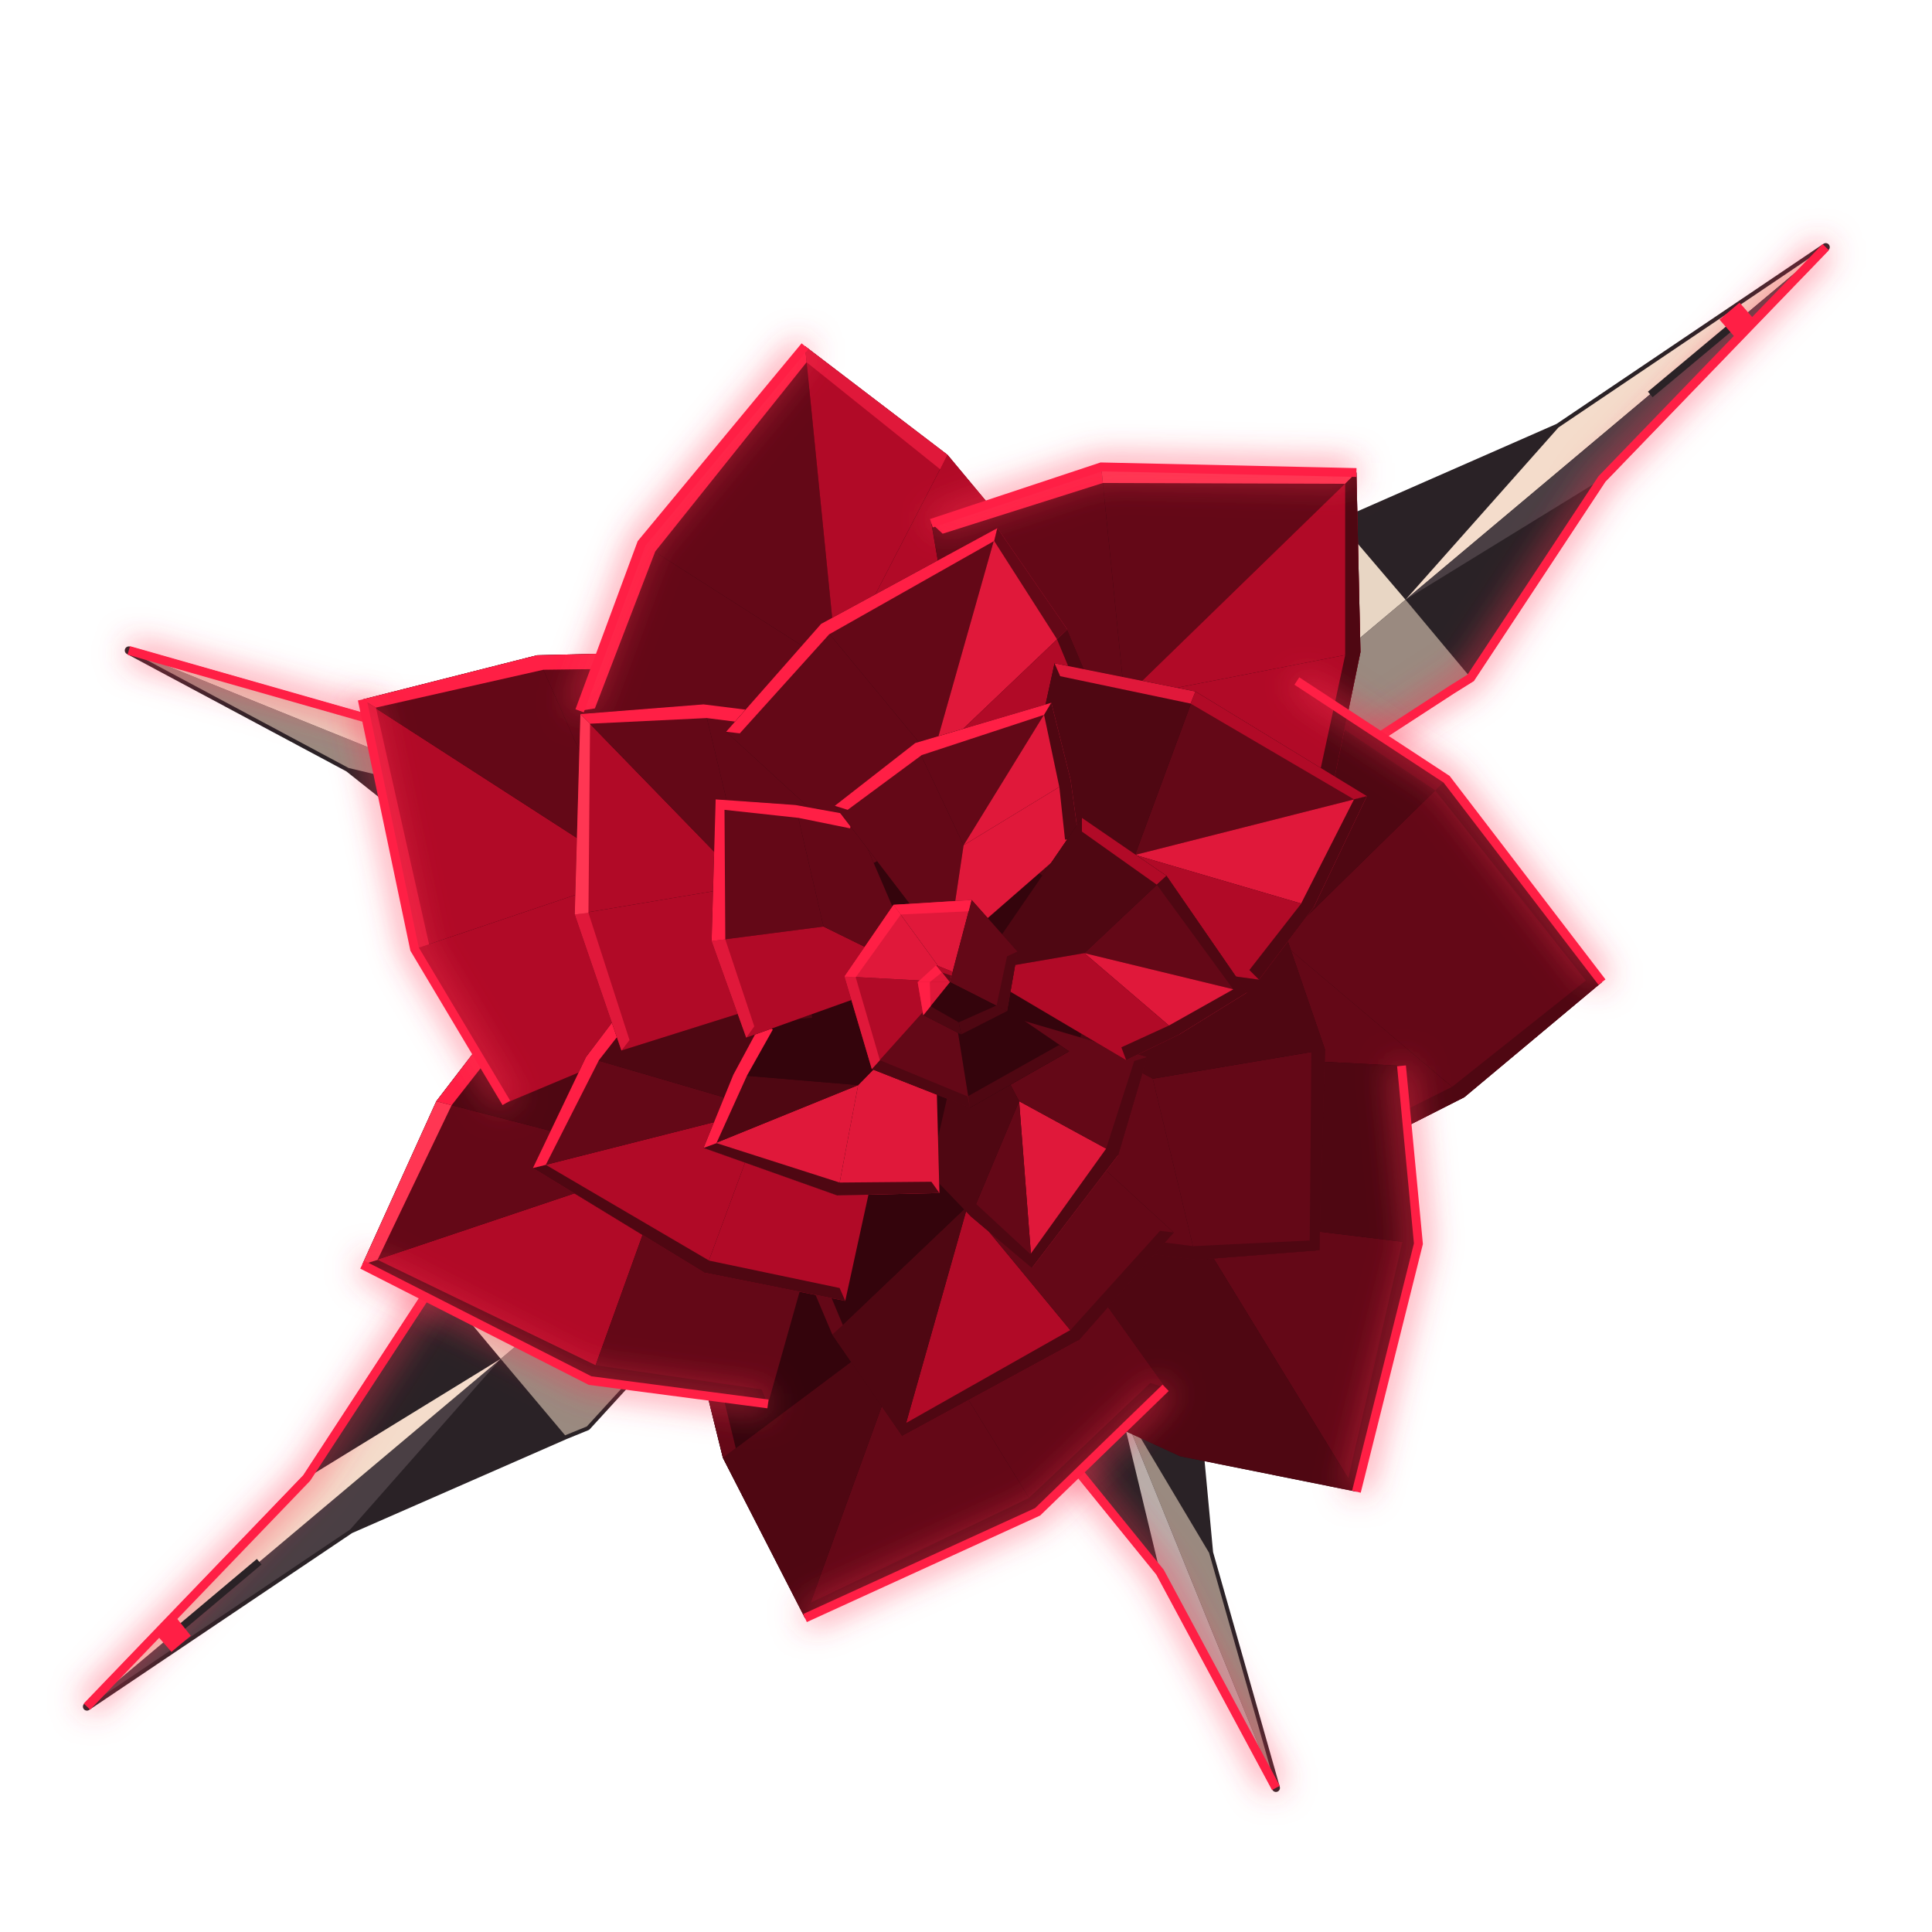
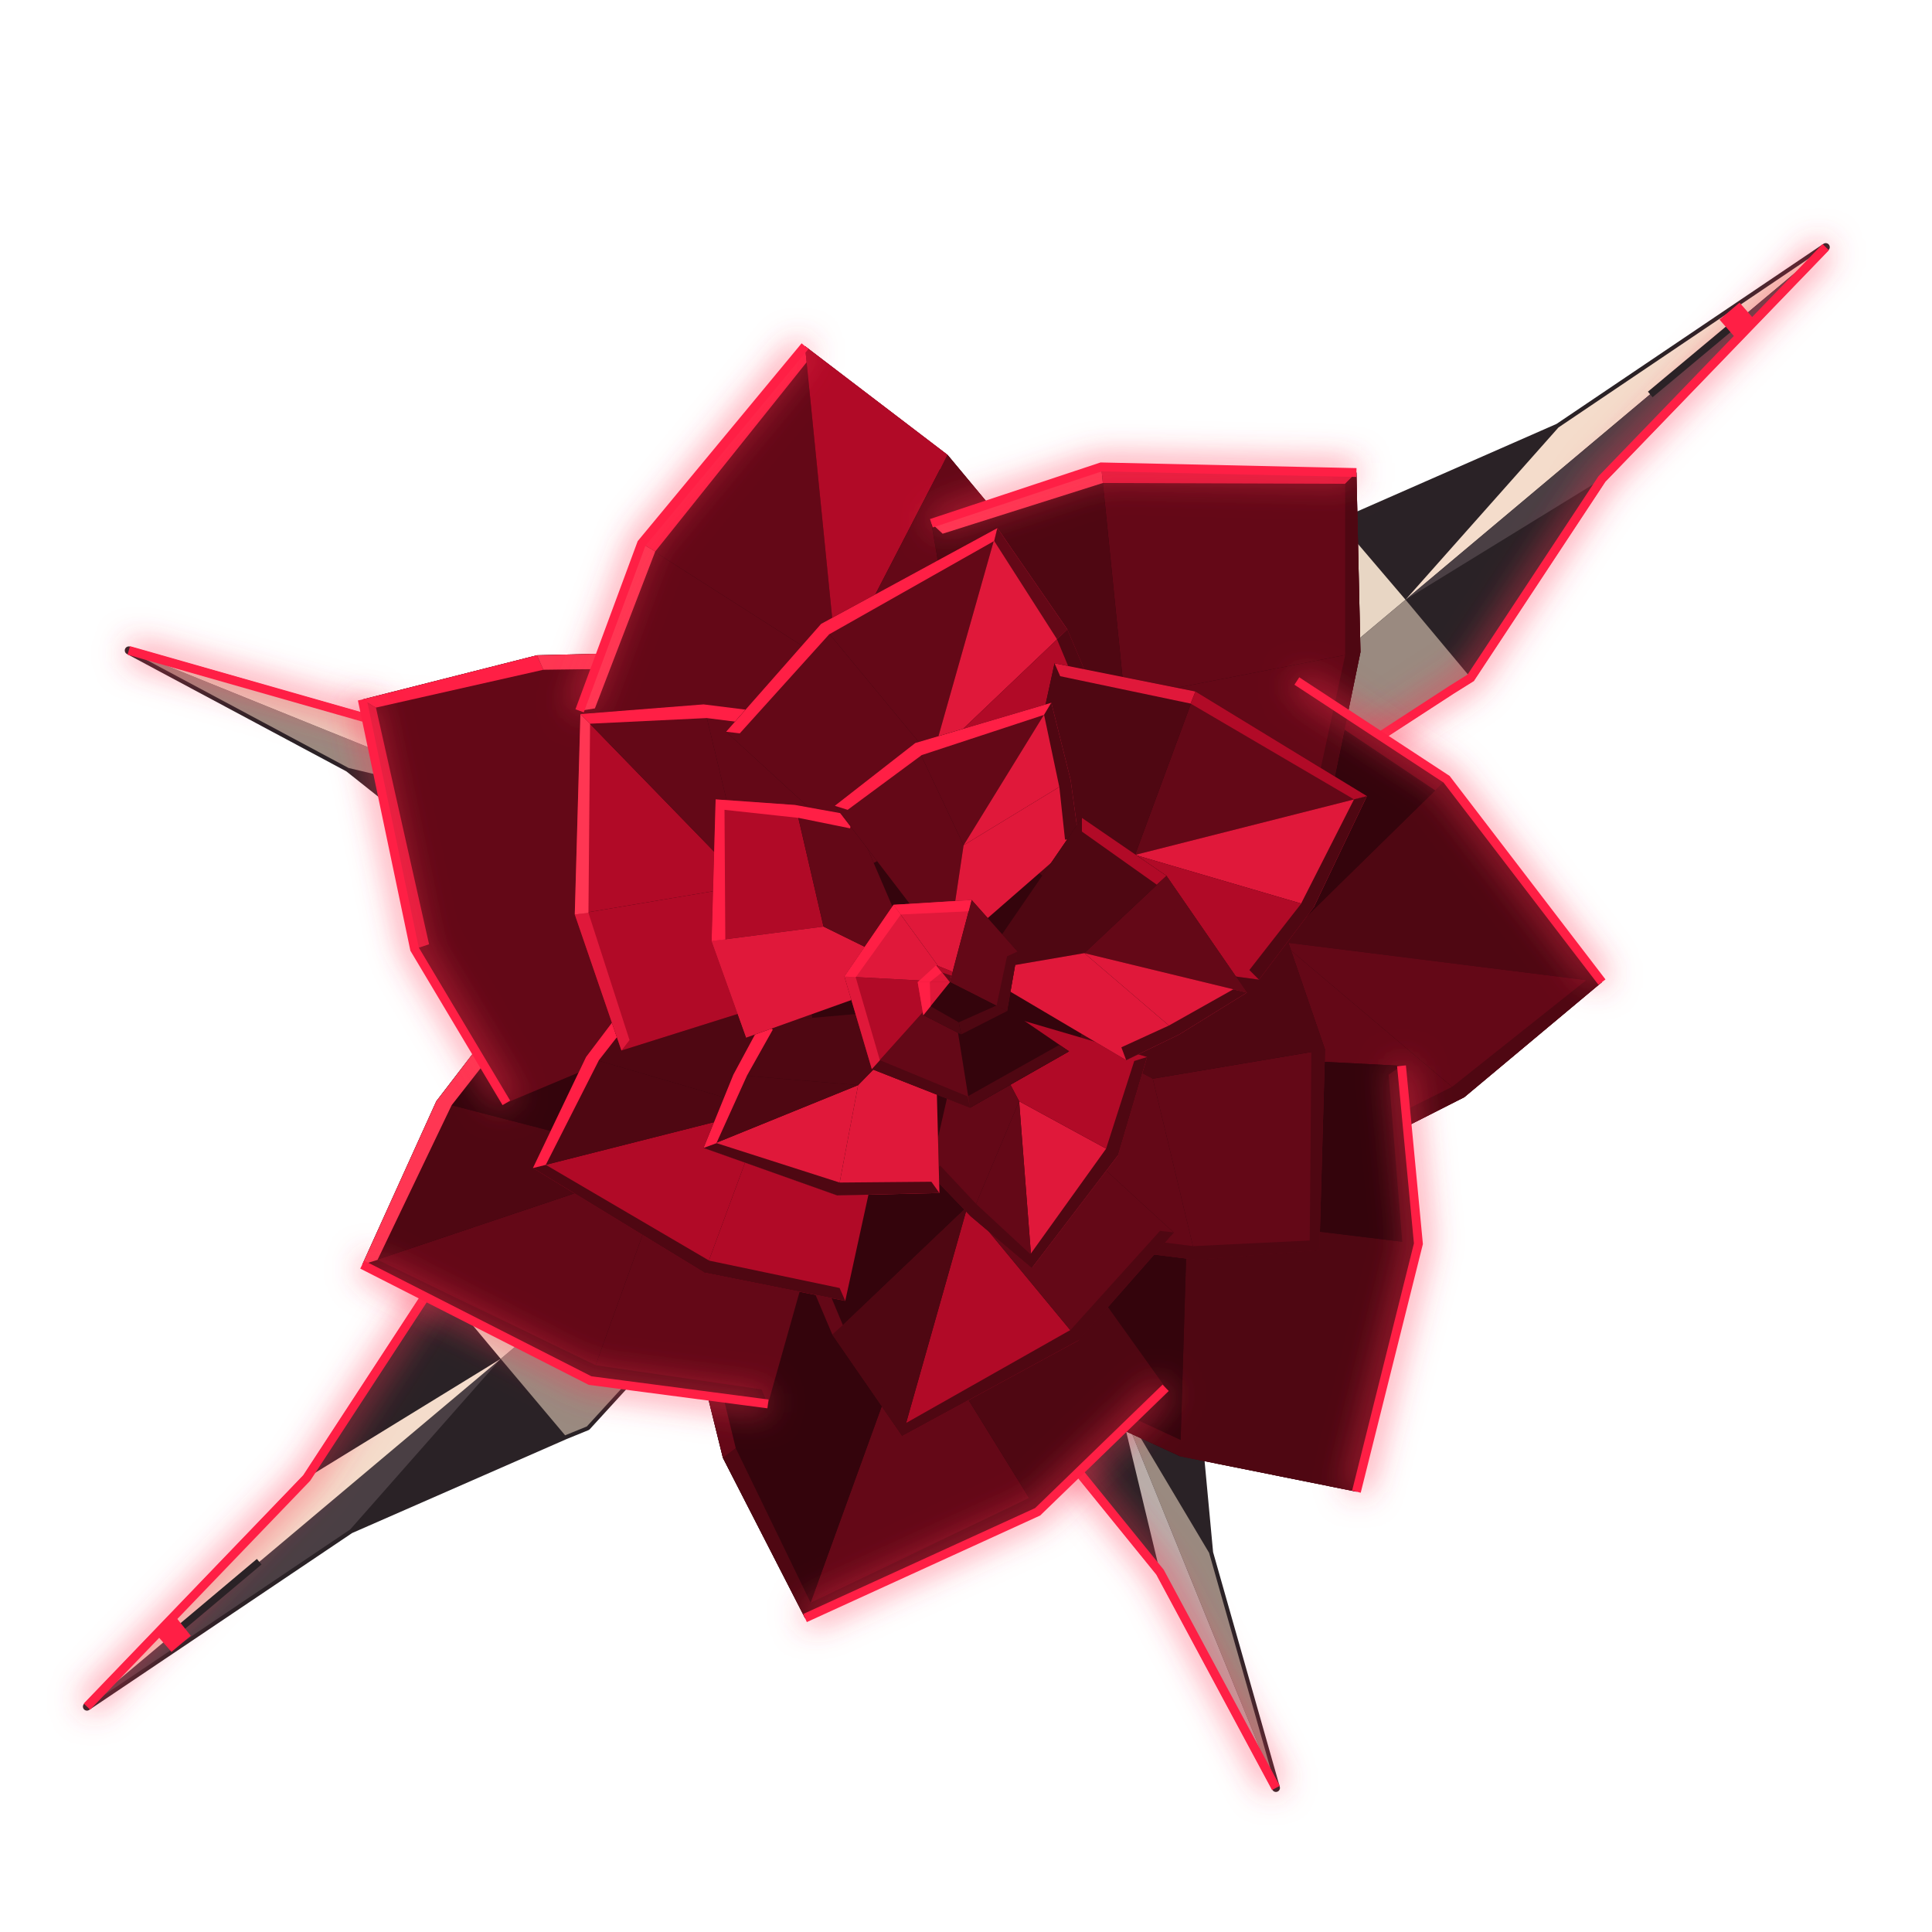
<svg xmlns="http://www.w3.org/2000/svg" viewBox="0 0 240 240" width="240" height="240">
  <defs>
    <filter id="ruinous-rose-bloom-glow" filterUnits="userSpaceOnUse" x="0" y="0" width="240" height="240">
      <feGaussianBlur stdDeviation="2" />
    </filter>
  </defs>
  <path fill="#2a2226" stroke="#2a2226" stroke-width="1" stroke-linejoin="round" d="M118 122L134.8 97.8L163.8 66.2L166.5 65L193.6 53.1L226.8 30.7L199 59.5L182.7 84.2L180.3 85.7L144.3 109.1Z" />
  <path fill="#e8d6c4" d="M118 122L134.8 97.8L163.8 66.2L166.5 65L174.6 74.5Z" />
  <path fill="#9a8a80" d="M118 122L174.6 74.5L182.7 84.2L180.3 85.7L144.3 109.1Z" />
  <path fill="#f4dccb" d="M174.6 74.5L193.6 53.1L226.8 30.7L203.3 50.4Z" />
  <path fill="#4a3f44" d="M174.6 74.5L203.3 50.4L226.8 30.7L199 59.5Z" />
  <g fill="none">
    <path stroke="#ff3653" stroke-width="2.4" opacity="0.6" filter="url(#ruinous-rose-bloom-glow)" d="M226.8 30.7L199 59.5L182.7 84.2L180.3 85.7L144.3 109.1" />
    <path stroke="#ff1f45" stroke-width="1.1" d="M226.8 30.7L199 59.5L182.7 84.2L180.3 85.7L144.3 109.1" />
  </g>
  <path fill="none" stroke="#2a2226" stroke-width="0.9" d="M205 49L215.9 39.9" />
  <path fill="#ff1f45" d="M213.6 39.7L216.1 37.6L218.2 40L215.7 42.1Z" />
  <path fill="#2a2226" stroke="#2a2226" stroke-width="1" stroke-linejoin="round" d="M118 122L101.5 145.9L72.9 177.2L70.2 178.3L43.5 190L10.8 212L38.1 183.6L54.1 159.1L56.5 157.6L92.1 134.6Z" />
  <path fill="#9a8a80" d="M118 122L101.5 145.9L72.9 177.2L70.2 178.3L62.2 168.8Z" />
  <path fill="#e8d6c4" d="M118 122L62.2 168.8L54.1 159.1L56.5 157.6L92.1 134.6Z" />
  <path fill="#4a3f44" d="M62.2 168.8L43.5 190L10.8 212L33.9 192.6Z" />
  <path fill="#f4dccb" d="M62.2 168.8L33.9 192.6L10.8 212L38.1 183.6Z" />
  <g fill="none">
    <path stroke="#ff3653" stroke-width="2.4" opacity="0.6" filter="url(#ruinous-rose-bloom-glow)" d="M10.8 212L38.1 183.6L54.1 159.1L56.5 157.6L92.1 134.6" />
    <path stroke="#ff1f45" stroke-width="1.1" d="M10.8 212L38.1 183.6L54.1 159.1L56.5 157.6L92.1 134.6" />
  </g>
  <path fill="none" stroke="#2a2226" stroke-width="0.9" d="M32.2 194L21.5 203" />
  <path fill="#ff1f45" d="M23.7 203.2L21.3 205.2L19.2 202.8L21.7 200.7Z" />
  <path fill="#2a2226" stroke="#2a2226" stroke-width="1" stroke-linejoin="round" d="M118 122L95.3 119.4L63.1 111.1L61.3 109.7L43.3 95.4L16 80.8L45.8 89.3L68.7 91.4L70.6 92.5L99.7 108.7Z" />
  <path fill="#9a8a80" d="M118 122L95.3 119.4L63.1 111.1L61.3 109.7L65 100.6Z" />
  <path fill="#b9aeaa" d="M118 122L65 100.6L68.7 91.4L70.6 92.5L99.7 108.7Z" />
  <path fill="#9a8a80" d="M65 100.6L43.3 95.4L16 80.8L38 89.7Z" />
  <path fill="#e8d6c4" d="M65 100.6L38 89.7L16 80.8L45.8 89.3Z" />
  <g fill="none">
    <path stroke="#ff3653" stroke-width="2.4" opacity="0.6" filter="url(#ruinous-rose-bloom-glow)" d="M16 80.8L45.8 89.3L68.7 91.4L70.6 92.5L99.7 108.7" />
    <path stroke="#ff1f45" stroke-width="1.1" d="M16 80.8L45.8 89.3L68.7 91.4L70.6 92.5L99.7 108.7" />
  </g>
  <path fill="#2a2226" stroke="#2a2226" stroke-width="1" stroke-linejoin="round" d="M118 122L131.7 139.8L147.9 168.2L148.1 170.4L150.2 192.9L158.5 222.1L144.1 195.3L129.9 177.8L129.3 175.7L121 144.1Z" />
  <path fill="#b9aeaa" d="M118 122L131.7 139.8L147.9 168.2L148.1 170.4L139 174.1ZM118 122L139 174.1L129.9 177.8L129.3 175.7L121 144.1Z" />
  <path fill="#9a8a80" d="M139 174.1L150.2 192.9L158.5 222.1L149.7 200.5Z" />
  <path fill="#b9aeaa" d="M139 174.1L149.7 200.5L158.5 222.1L144.1 195.3Z" />
  <g fill="none">
    <path stroke="#ff3653" stroke-width="2.4" opacity="0.6" filter="url(#ruinous-rose-bloom-glow)" d="M158.5 222.1L144.1 195.3L129.9 177.8L129.3 175.7L121 144.1" />
    <path stroke="#ff1f45" stroke-width="1.1" d="M158.5 222.1L144.1 195.3L129.9 177.8L129.3 175.7L121 144.1" />
  </g>
  <path fill="#34040c" d="M159.2 113.2L159.4 129.7L153.3 144.9L141.9 156.7L126.8 163.2L110.3 163.4L95.1 157.3L83.3 145.9L76.8 130.8L76.6 114.3L82.7 99.1L94.1 87.3L109.2 80.8L125.7 80.6L140.9 86.7L152.7 98.1Z" />
  <path fill="#34040c" d="M130.3 119.4L161.1 84.6L179.7 96.8L199 122L181.9 136.3L167.3 143.7Z" />
-   <path fill="#640817" d="M159.1 117L179.7 96.8L199 122ZM159.1 117L199 122L181.9 136.3Z" />
-   <path fill="#4f0712" d="M130.3 119.4L161.1 84.6L179.7 96.8L159.1 117Z" />
+   <path fill="#4f0712" d="M159.1 117L179.7 96.8L199 122Z" />
+   <path fill="#640817" d="M159.1 117L199 122L181.9 136.3Z" />
+   <path fill="#34040c" d="M130.3 119.4L161.1 84.6L179.7 96.8L159.1 117Z" />
  <path fill="#640817" d="M130.3 119.4L159.1 117L181.9 136.3L167.3 143.7ZM161.1 84.6L179.7 96.8L178.3 98.2L161 86.6Z" />
  <path fill="#4f0712" d="M179.7 96.8L199 122L197 121.8L178.3 98.2ZM199 122L181.9 136.3L180.4 135L197 121.8ZM181.9 136.3L167.3 143.7L166.8 141.8L180.4 135Z" />
  <path fill="#34040c" d="M127.7 130L174.1 132.4L176.2 154.5L168.5 185.3L146.6 180.9L131.8 174.1Z" />
-   <path fill="#640817" d="M147.5 151L176.2 154.5L168.5 185.3Z" />
-   <path fill="#4f0712" d="M147.5 151L168.5 185.3L146.6 180.9ZM127.7 130L174.1 132.4L176.2 154.5L147.5 151ZM127.7 130L147.5 151L146.6 180.9L131.8 174.1ZM174.1 132.4L176.2 154.5L174.2 154.3L172.5 133.5ZM176.2 154.5L168.5 185.3L167.5 183.6L174.2 154.3ZM168.5 185.3L146.6 180.9L146.7 178.9L167.5 183.6ZM146.6 180.9L131.8 174.1L132.9 172.5L146.7 178.9Z" />
+   <path fill="#4f0712" d="M147.5 151L176.2 154.5L168.5 185.3ZM147.5 151L168.5 185.3L146.6 180.9Z" />
+   <path fill="#34040c" d="M127.7 130L174.1 132.4L176.2 154.5L147.5 151ZM127.7 130L147.5 151L146.6 180.9L131.8 174.1Z" />
+   <path fill="#4f0712" d="M174.1 132.4L176.2 154.5L174.2 154.3L172.5 133.5ZM176.2 154.5L168.5 185.3L167.5 183.6L174.2 154.3ZM168.5 185.3L146.6 180.9L146.7 178.9L167.5 183.6ZM146.6 180.9L131.8 174.1L132.9 172.5L146.7 178.9Z" />
  <path fill="#34040c" d="M117.8 134.6L144.8 172.4L128.9 187.8L100 201L89.8 181.1L85.9 165.3Z" />
  <path fill="#640817" d="M113.7 163.2L128.9 187.8L100 201Z" />
-   <path fill="#4f0712" d="M113.7 163.2L100 201L89.8 181.1Z" />
-   <path fill="#640817" d="M117.8 134.6L144.8 172.4L128.9 187.8L113.7 163.2Z" />
+   <path fill="#34040c" d="M113.7 163.2L100 201L89.8 181.1Z" />
+   <path fill="#4f0712" d="M117.8 134.6L144.8 172.4L128.9 187.8L113.7 163.2Z" />
  <path fill="#34040c" d="M117.8 134.6L113.7 163.2L89.8 181.1L85.9 165.3Z" />
  <path fill="#4f0712" d="M144.8 172.4L128.9 187.8L127.8 186.1L142.9 171.8ZM128.9 187.8L100 201L100.7 199.1L127.8 186.1ZM100 201L89.8 181.1L91.4 179.9L100.7 199.1Z" />
  <path fill="#640817" d="M89.8 181.1L85.9 165.3L87.8 165.1L91.4 179.9Z" />
  <path fill="#34040c" d="M108 129.7L95.4 174.4L73.3 171.5L45 157.1L54.2 136.8L64.1 123.9Z" />
-   <path fill="#b10a27" d="M83.1 144.3L73.3 171.5L45 157.1Z" />
-   <path fill="#640817" d="M83.1 144.3L45 157.1L54.2 136.8ZM108 129.7L95.4 174.4L73.3 171.5L83.1 144.3Z" />
-   <path fill="#4f0712" d="M108 129.7L83.1 144.3L54.2 136.8L64.1 123.9ZM95.4 174.4L73.3 171.5L74 169.6L94.6 172.6ZM73.3 171.5L45 157.1L46.9 156.5L74 169.6Z" />
-   <path fill="#ff3653" d="M45 157.1L54.2 136.8L56.1 137.3L46.9 156.5Z" />
-   <path fill="#ff1f45" d="M54.2 136.8L64.1 123.9L65.5 125.3L56.1 137.3Z" />
+   <path fill="#640817" d="M83.1 144.3L73.3 171.5L45 157.1Z" />
+   <path fill="#4f0712" d="M83.1 144.3L45 157.1L54.2 136.8Z" />
+   <path fill="#640817" d="M108 129.7L95.4 174.4L73.3 171.5L83.1 144.3Z" />
+   <path fill="#34040c" d="M108 129.7L83.1 144.3L54.2 136.8L64.1 123.9Z" />
+   <path fill="#4f0712" d="M95.4 174.4L73.3 171.5L74 169.6L94.6 172.6ZM73.3 171.5L45 157.1L46.9 156.5L74 169.6Z" />
+   <path fill="#ff3653" d="M45 157.1L54.2 136.8L56.1 137.3L46.9 156.5ZM54.2 136.8L64.1 123.9L65.5 125.3L56.1 137.3Z" />
  <path fill="#34040c" d="M105.8 119L62.9 137L51.5 117.9L45 86.9L66.7 81.4L83 81Z" />
-   <path fill="#b10a27" d="M78.8 108.7L51.5 117.9L45 86.9Z" />
-   <path fill="#640817" d="M78.8 108.7L45 86.9L66.7 81.4Z" />
-   <path fill="#b10a27" d="M105.8 119L62.9 137L51.5 117.9L78.8 108.7Z" />
-   <path fill="#640817" d="M105.8 119L78.8 108.7L66.7 81.4L83 81Z" />
-   <path fill="#b10a27" d="M62.9 137L51.5 117.9L53.3 117.3L63.9 135.2Z" />
+   <path fill="#640817" d="M78.8 108.7L51.5 117.9L45 86.9ZM78.8 108.7L45 86.9L66.7 81.4ZM105.8 119L62.9 137L51.5 117.9L78.8 108.7ZM105.8 119L78.8 108.7L66.7 81.4L83 81ZM62.9 137L51.5 117.9L53.3 117.3L63.9 135.2Z" />
  <path fill="#e0183a" d="M51.5 117.9L45 86.9L46.7 87.9L53.3 117.3Z" />
-   <path fill="#ff1f45" d="M45 86.9L66.7 81.4L67.5 83.2L46.7 87.9ZM66.7 81.4L83 81L82.7 83L67.5 83.2Z" />
+   <path fill="#ff1f45" d="M45 86.9L66.7 81.4L67.5 83.2L46.7 87.9Z" />
+   <path fill="#ff3653" d="M66.7 81.4L83 81L82.7 83L67.5 83.2Z" />
  <path fill="#34040c" d="M112.7 110.6L72 88.3L79.7 67.5L100 43L117.7 56.5L128.2 69.1Z" />
  <path fill="#640817" d="M104 83L79.7 67.5L100 43Z" />
  <path fill="#b10a27" d="M104 83L100 43L117.7 56.5Z" />
-   <path fill="#640817" d="M112.7 110.6L72 88.3L79.7 67.5L104 83Z" />
-   <path fill="#b10a27" d="M112.7 110.6L104 83L117.7 56.5L128.2 69.1Z" />
-   <path fill="#ff1f45" d="M72 88.3L79.7 67.5L81.4 68.5L73.9 88ZM79.7 67.5L100 43L100.2 45L81.4 68.5Z" />
-   <path fill="#e0183a" d="M100 43L117.7 56.5L116.8 58.3L100.2 45Z" />
-   <path fill="#b10a27" d="M117.7 56.5L128.2 69.1L126.5 70.1L116.8 58.3Z" />
+   <path fill="#640817" d="M112.7 110.6L72 88.3L79.7 67.5L104 83ZM112.7 110.6L104 83L117.7 56.5L128.2 69.1Z" />
+   <path fill="#ff3653" d="M72 88.3L79.7 67.5L81.4 68.5L73.9 88Z" />
+   <path fill="#ff1f45" d="M79.7 67.5L100 43L100.2 45L81.4 68.5Z" />
+   <path fill="#b10a27" d="M100 43L117.7 56.5L116.8 58.3L100.2 45Z" />
+   <path fill="#640817" d="M117.7 56.5L128.2 69.1L126.5 70.1L116.8 58.3Z" />
  <path fill="#34040c" d="M123.6 110.7L115.7 65L136.8 58L168.5 58.7L169 81L165.7 97Z" />
-   <path fill="#640817" d="M139.7 86.7L136.8 58L168.5 58.7Z" />
-   <path fill="#b10a27" d="M139.7 86.7L168.5 58.7L169 81Z" />
-   <path fill="#640817" d="M123.6 110.7L115.7 65L136.8 58L139.7 86.7Z" />
-   <path fill="#b10a27" d="M123.6 110.7L139.7 86.7L169 81L165.7 97Z" />
-   <path fill="#ff1f45" d="M115.7 65L136.8 58L137 60L117.1 66.3Z" />
-   <path fill="#ff3653" d="M136.8 58L168.5 58.7L167.1 60.1L137 60Z" />
+   <path fill="#640817" d="M139.7 86.7L136.8 58L168.5 58.7ZM139.7 86.7L168.5 58.7L169 81Z" />
+   <path fill="#4f0712" d="M123.6 110.7L115.7 65L136.8 58L139.7 86.7Z" />
+   <path fill="#640817" d="M123.6 110.7L139.7 86.7L169 81L165.7 97Z" />
+   <path fill="#ff3653" d="M115.7 65L136.8 58L137 60L117.1 66.3Z" />
+   <path fill="#e0183a" d="M136.8 58L168.5 58.7L167.1 60.1L137 60Z" />
  <path fill="#4f0712" d="M168.5 58.7L169 81L167.1 81.4L167.1 60.1ZM169 81L165.7 97L163.9 96.2L167.1 81.4Z" />
  <g fill="none" stroke-linejoin="miter">
    <path stroke="#ff3653" stroke-width="2.4" opacity="0.6" filter="url(#ruinous-rose-bloom-glow)" d="M161.1 84.6L179.7 96.8L199 122M174.1 132.4L176.2 154.5L168.5 185.3M144.8 172.4L128.9 187.8L100 201M95.4 174.4L73.3 171.5L45 157.1M62.9 137L51.5 117.9L45 86.9M72 88.3L79.7 67.5L100 43M115.7 65L136.8 58L168.5 58.7" />
    <path stroke="#ff1f45" stroke-width="1.1" d="M161.1 84.6L179.7 96.8L199 122M174.1 132.4L176.2 154.5L168.5 185.3M144.8 172.4L128.9 187.8L100 201M95.4 174.4L73.3 171.5L45 157.1M62.9 137L51.5 117.9L45 86.9M72 88.3L79.7 67.5L100 43M115.7 65L136.8 58L168.5 58.7" />
  </g>
  <path fill="#34040c" d="M145.7 131L140.2 140.9L131.2 148L120.3 151.1L109 149.7L99.1 144.2L92 135.2L88.9 124.3L90.3 113L95.8 103.1L104.8 96L115.7 92.9L127 94.3L136.9 99.8L144 108.8L147.1 119.7Z" />
  <path fill="#34040c" d="M124.8 124.2L158.8 113.5L164.6 130.4L163.9 155.3L148.6 156.5L137.4 155.1Z" />
  <path fill="#640817" d="M143.2 134L164.6 130.4L163.9 155.3ZM143.2 134L163.9 155.3L148.6 156.5Z" />
  <path fill="#4f0712" d="M124.8 124.2L158.8 113.5L164.6 130.4L143.2 134Z" />
  <path fill="#640817" d="M124.8 124.2L143.2 134L148.6 156.5L137.4 155.1Z" />
  <path fill="#4f0712" d="M158.8 113.5L164.6 130.4L162.9 130.6L157.8 114.8ZM164.6 130.4L163.9 155.3L162.7 154.1L162.9 130.6ZM163.9 155.3L148.6 156.5L148.2 154.8L162.7 154.1ZM148.6 156.5L137.4 155.1L137.9 153.5L148.2 154.8Z" />
  <path fill="#34040c" d="M119.5 129L145.8 153.1L134 166.5L112.1 178.4L103.4 165.8L99 155.4Z" />
  <path fill="#b10a27" d="M120.2 149.8L134 166.5L112.1 178.4Z" />
  <path fill="#4f0712" d="M120.2 149.8L112.1 178.4L103.4 165.8Z" />
  <path fill="#640817" d="M119.5 129L145.8 153.1L134 166.5L120.2 149.8Z" />
  <path fill="#34040c" d="M119.5 129L120.2 149.8L103.4 165.8L99 155.4Z" />
  <path fill="#4f0712" d="M145.8 153.1L134 166.5L133 165.2L144.1 152.9ZM134 166.5L112.1 178.4L112.5 176.8L133 165.2ZM112.1 178.4L103.4 165.8L104.7 164.6L112.5 176.8Z" />
  <path fill="#640817" d="M103.4 165.8L99 155.4L100.7 155L104.7 164.6Z" />
  <path fill="#34040c" d="M112.6 126.8L105 161.6L87.5 158.1L66.2 145.1L72.8 131.3L79.6 122.3Z" />
  <path fill="#b10a27" d="M95 137.8L87.5 158.1L66.2 145.1Z" />
-   <path fill="#640817" d="M95 137.8L66.2 145.1L72.8 131.3Z" />
+   <path fill="#4f0712" d="M95 137.8L66.2 145.1L72.8 131.3Z" />
  <path fill="#b10a27" d="M112.6 126.8L105 161.6L87.5 158.1L95 137.8Z" />
  <path fill="#4f0712" d="M112.6 126.8L95 137.8L72.8 131.3L79.6 122.3ZM105 161.6L87.5 158.1L88.1 156.6L104.3 160ZM87.5 158.1L66.2 145.1L67.8 144.7L88.1 156.6Z" />
  <path fill="#ff1f45" d="M66.2 145.1L72.8 131.3L74.4 131.7L67.8 144.7ZM72.8 131.3L79.6 122.3L80.8 123.5L74.4 131.7Z" />
  <path fill="#34040c" d="M111.2 119.8L77.2 130.5L71.4 113.6L72.1 88.7L87.4 87.5L98.6 88.9Z" />
  <path fill="#b10a27" d="M92.8 110L71.4 113.6L72.1 88.7Z" />
  <path fill="#640817" d="M92.8 110L72.1 88.7L87.4 87.5Z" />
  <path fill="#b10a27" d="M111.2 119.8L77.2 130.5L71.4 113.6L92.8 110Z" />
  <path fill="#640817" d="M111.2 119.8L92.8 110L87.4 87.5L98.6 88.9Z" />
  <path fill="#e0183a" d="M77.2 130.5L71.4 113.6L73.1 113.4L78.2 129.2Z" />
  <path fill="#ff3653" d="M71.4 113.6L72.1 88.7L73.3 89.9L73.1 113.4Z" />
  <path fill="#ff1f45" d="M72.1 88.7L87.4 87.5L87.8 89.2L73.3 89.9ZM87.4 87.5L98.6 88.9L98.1 90.5L87.8 89.2Z" />
  <path fill="#34040c" d="M116.5 115L90.2 90.9L102 77.5L123.9 65.6L132.6 78.2L137 88.6Z" />
  <path fill="#640817" d="M115.8 94.2L102 77.5L123.9 65.6Z" />
  <path fill="#e0183a" d="M115.8 94.2L123.9 65.6L132.6 78.2Z" />
  <path fill="#640817" d="M116.5 115L90.2 90.9L102 77.5L115.8 94.2Z" />
  <path fill="#b10a27" d="M116.5 115L115.8 94.2L132.6 78.2L137 88.6Z" />
  <path fill="#ff1f45" d="M90.2 90.9L102 77.5L103 78.8L91.9 91.1ZM102 77.5L123.9 65.6L123.5 67.2L103 78.8Z" />
  <path fill="#640817" d="M123.9 65.6L132.6 78.2L131.3 79.4L123.5 67.2Z" />
  <path fill="#4f0712" d="M132.6 78.2L137 88.6L135.3 89L131.3 79.4Z" />
  <path fill="#34040c" d="M123.4 117.2L131 82.4L148.5 85.9L169.8 98.9L163.2 112.7L156.4 121.7Z" />
  <path fill="#640817" d="M141 106.2L148.5 85.9L169.8 98.9Z" />
  <path fill="#e0183a" d="M141 106.2L169.8 98.9L163.2 112.7Z" />
  <path fill="#4f0712" d="M123.4 117.2L131 82.4L148.5 85.9L141 106.2Z" />
  <path fill="#b10a27" d="M123.4 117.2L141 106.2L163.2 112.7L156.4 121.7Z" />
  <path fill="#e0183a" d="M131 82.4L148.5 85.9L147.9 87.4L131.7 84Z" />
  <path fill="#b10a27" d="M148.5 85.9L169.8 98.9L168.2 99.3L147.9 87.4Z" />
  <path fill="#4f0712" d="M169.8 98.9L163.2 112.7L161.6 112.3L168.2 99.3ZM163.2 112.7L156.4 121.7L155.2 120.5L161.6 112.3Z" />
  <path fill="#34040c" d="M129.5 135.7L123.4 139L116.4 139.8L109.8 137.8L104.3 133.5L101 127.4L100.2 120.4L102.2 113.8L106.5 108.3L112.6 105L119.6 104.2L126.2 106.2L131.7 110.5L135 116.6L135.8 123.6L133.8 130.2Z" />
  <path fill="#34040c" d="M120.3 124.8L142.5 131.3L138.9 143.5L128.2 157.5L120.6 151.1L115.5 145.8Z" />
  <path fill="#e0183a" d="M126.6 136.8L138.9 143.5L128.2 157.5Z" />
-   <path fill="#640817" d="M126.6 136.8L128.2 157.5L120.6 151.1ZM120.3 124.8L142.5 131.3L138.9 143.5L126.6 136.8Z" />
-   <path fill="#4f0712" d="M120.3 124.8L126.6 136.8L120.6 151.1L115.5 145.8ZM142.5 131.3L138.9 143.5L137.4 142.7L140.9 131.8ZM138.9 143.5L128.2 157.5L128 155.8L137.4 142.7ZM128.2 157.5L120.6 151.1L121.3 149.6L128 155.8ZM120.6 151.1L115.5 145.8L116.8 144.8L121.3 149.6Z" />
+   <path fill="#640817" d="M126.6 136.8L128.2 157.5L120.6 151.1Z" />
+   <path fill="#b10a27" d="M120.3 124.8L142.5 131.3L138.9 143.5L126.6 136.8Z" />
+   <path fill="#640817" d="M120.3 124.8L126.6 136.8L120.6 151.1L115.5 145.8Z" />
+   <path fill="#4f0712" d="M142.5 131.3L138.9 143.5L137.4 142.7L140.9 131.8ZM138.9 143.5L128.2 157.5L128 155.8L137.4 142.7ZM128.2 157.5L120.6 151.1L121.3 149.6L128 155.8ZM120.6 151.1L115.5 145.8L116.8 144.8L121.3 149.6Z" />
  <path fill="#34040c" d="M116.1 125.1L116.7 148.2L104 148.5L87.4 142.6L91.1 133.5L94.6 127Z" />
  <path fill="#e0183a" d="M106.6 134.8L104 148.5L87.4 142.6Z" />
  <path fill="#4f0712" d="M106.6 134.8L87.4 142.6L91.1 133.5Z" />
  <path fill="#e0183a" d="M116.1 125.1L116.7 148.2L104 148.5L106.6 134.8Z" />
-   <path fill="#34040c" d="M116.1 125.1L106.6 134.8L91.1 133.5L94.6 127Z" />
-   <path fill="#4f0712" d="M116.7 148.2L104 148.5L104.3 146.9L115.7 146.8ZM104 148.5L87.4 142.6L89 142L104.3 146.9Z" />
+   <path fill="#4f0712" d="M116.1 125.1L106.6 134.8L91.1 133.5L94.6 127ZM116.7 148.2L104 148.5L104.3 146.9L115.7 146.8ZM104 148.5L87.4 142.6L89 142L104.3 146.9Z" />
  <path fill="#ff1f45" d="M87.4 142.6L91.1 133.5L92.8 133.6L89 142ZM91.1 133.5L94.6 127L96 127.9L92.8 133.6Z" />
  <path fill="#34040c" d="M114.5 121.1L92.7 128.9L88.4 116.9L88.9 99.3L98.8 100L106 101.3Z" />
-   <path fill="#640817" d="M102.3 115.1L88.4 116.9L88.9 99.3ZM102.3 115.1L88.9 99.3L98.8 100Z" />
-   <path fill="#b10a27" d="M114.5 121.1L92.7 128.9L88.4 116.9L102.3 115.1Z" />
+   <path fill="#b10a27" d="M102.3 115.1L88.4 116.9L88.9 99.3ZM102.3 115.1L88.9 99.3L98.8 100Z" />
+   <path fill="#e0183a" d="M114.5 121.1L92.7 128.9L88.4 116.9L102.3 115.1Z" />
  <path fill="#640817" d="M114.5 121.1L102.3 115.1L98.8 100L106 101.3Z" />
  <path fill="#e0183a" d="M92.7 128.9L88.4 116.9L90.1 116.7L93.7 127.5Z" />
  <path fill="#ff1f45" d="M88.4 116.9L88.9 99.3L90 100.6L90.1 116.7ZM88.9 99.3L98.8 100L99.2 101.6L90 100.6ZM98.8 100L106 101.3L105.6 102.9L99.2 101.6Z" />
  <path fill="#34040c" d="M117.7 118.4L103.7 100.1L113.7 92.3L130.6 87.3L133 96.9L134 104.2Z" />
  <path fill="#640817" d="M119.7 105L113.7 92.3L130.6 87.3Z" />
  <path fill="#e0183a" d="M119.7 105L130.6 87.3L133 96.9Z" />
  <path fill="#640817" d="M117.7 118.4L103.7 100.1L113.7 92.3L119.7 105Z" />
  <path fill="#e0183a" d="M117.7 118.4L119.7 105L133 96.9L134 104.2Z" />
  <path fill="#ff1f45" d="M103.7 100.1L113.7 92.3L114.5 93.8L105.3 100.6ZM113.7 92.3L130.6 87.3L129.7 88.8L114.5 93.8Z" />
  <path fill="#4f0712" d="M130.6 87.3L133 96.9L131.6 97.8L129.7 88.8ZM133 96.9L134 104.2L132.3 104.3L131.6 97.8Z" />
  <path fill="#34040c" d="M121.3 120.7L134.4 101.6L144.9 108.8L154.9 123.3L146.5 128.5L139.9 131.7Z" />
  <path fill="#640817" d="M134.7 118.4L144.9 108.8L154.9 123.3Z" />
  <path fill="#e0183a" d="M134.7 118.4L154.9 123.3L146.5 128.5Z" />
  <path fill="#4f0712" d="M121.3 120.7L134.4 101.6L144.9 108.8L134.7 118.4Z" />
-   <path fill="#b10a27" d="M121.3 120.7L134.7 118.4L146.5 128.5L139.9 131.7ZM134.4 101.6L144.9 108.8L143.7 109.9L134.4 103.3Z" />
-   <path fill="#4f0712" d="M144.9 108.8L154.9 123.3L153.2 122.9L143.7 109.9ZM154.9 123.3L146.5 128.5L145.2 127.4L153.2 122.9ZM146.5 128.5L139.9 131.7L139.3 130.1L145.2 127.4Z" />
+   <path fill="#e0183a" d="M121.3 120.7L134.7 118.4L146.5 128.5L139.9 131.7Z" />
+   <path fill="#b10a27" d="M134.4 101.6L144.9 108.8L143.7 109.9L134.4 103.3Z" />
+   <path fill="#640817" d="M144.9 108.8L154.9 123.3L153.2 122.9L143.7 109.9Z" />
+   <path fill="#4f0712" d="M154.9 123.3L146.5 128.5L145.2 127.4L153.2 122.9ZM146.5 128.5L139.9 131.7L139.3 130.1L145.2 127.4Z" />
  <path fill="#34040c" d="M132.8 130.6L120.5 137.6L108.3 132.8L104.9 121.3L111 112.4L120.7 111.8L126.4 118.2L125.1 125.6L119.4 128.5L114.7 126.1L114 122L116.3 119.9L118.3 120.7Z" />
  <path fill="#34040c" d="M132.8 130.6L120.5 137.6L118 122Z" />
  <path fill="#4f0712" d="M132.8 130.6L120.5 137.6L120.2 136.2L131.6 129.8Z" />
  <path fill="#640817" d="M120.5 137.6L108.3 132.8L118 122Z" />
  <path fill="#4f0712" d="M120.5 137.6L108.3 132.8L109.3 131.7L120.2 136.2Z" />
  <path fill="#b10a27" d="M108.3 132.8L104.9 121.3L118 122Z" />
  <path fill="#e0183a" d="M108.3 132.8L104.9 121.3L106.3 121.4L109.3 131.7ZM104.9 121.3L111 112.4L118 122Z" />
  <path fill="#ff1f45" d="M104.9 121.3L111 112.4L111.9 113.6L106.3 121.4Z" />
  <path fill="#e0183a" d="M111 112.4L120.7 111.8L118 122Z" />
  <path fill="#ff1f45" d="M111 112.4L120.7 111.8L120.4 113.2L111.9 113.6Z" />
  <path fill="#640817" d="M120.7 111.8L126.4 118.2L118 122ZM120.7 111.8L126.4 118.2L125.1 118.8L120.4 113.2ZM126.4 118.2L125.1 125.6L118 122Z" />
  <path fill="#4f0712" d="M126.4 118.2L125.1 125.6L123.8 124.9L125.1 118.8Z" />
  <path fill="#34040c" d="M125.1 125.6L119.4 128.5L118 122Z" />
  <path fill="#4f0712" d="M125.1 125.6L119.4 128.5L119.1 127L123.8 124.9Z" />
  <path fill="#34040c" d="M119.4 128.5L114.7 126.1L118 122Z" />
  <path fill="#4f0712" d="M119.4 128.5L114.7 126.1L115.6 125L119.1 127Z" />
  <path fill="#e0183a" d="M114.7 126.1L114 122L118 122Z" />
  <path fill="#ff1f45" d="M114.7 126.1L114 122L115.5 122L115.6 125Z" />
  <path fill="#e0183a" d="M114 122L116.3 119.9L118 122Z" />
  <path fill="#ff1f45" d="M114 122L116.3 119.9L117 120.8L115.5 122Z" />
  <path fill="#640817" d="M116.3 119.9L118.3 120.7L118 122Z" />
  <path fill="#b10a27" d="M116.3 119.9L118.3 120.7L118.2 121.2L117 120.8Z" />
</svg>
